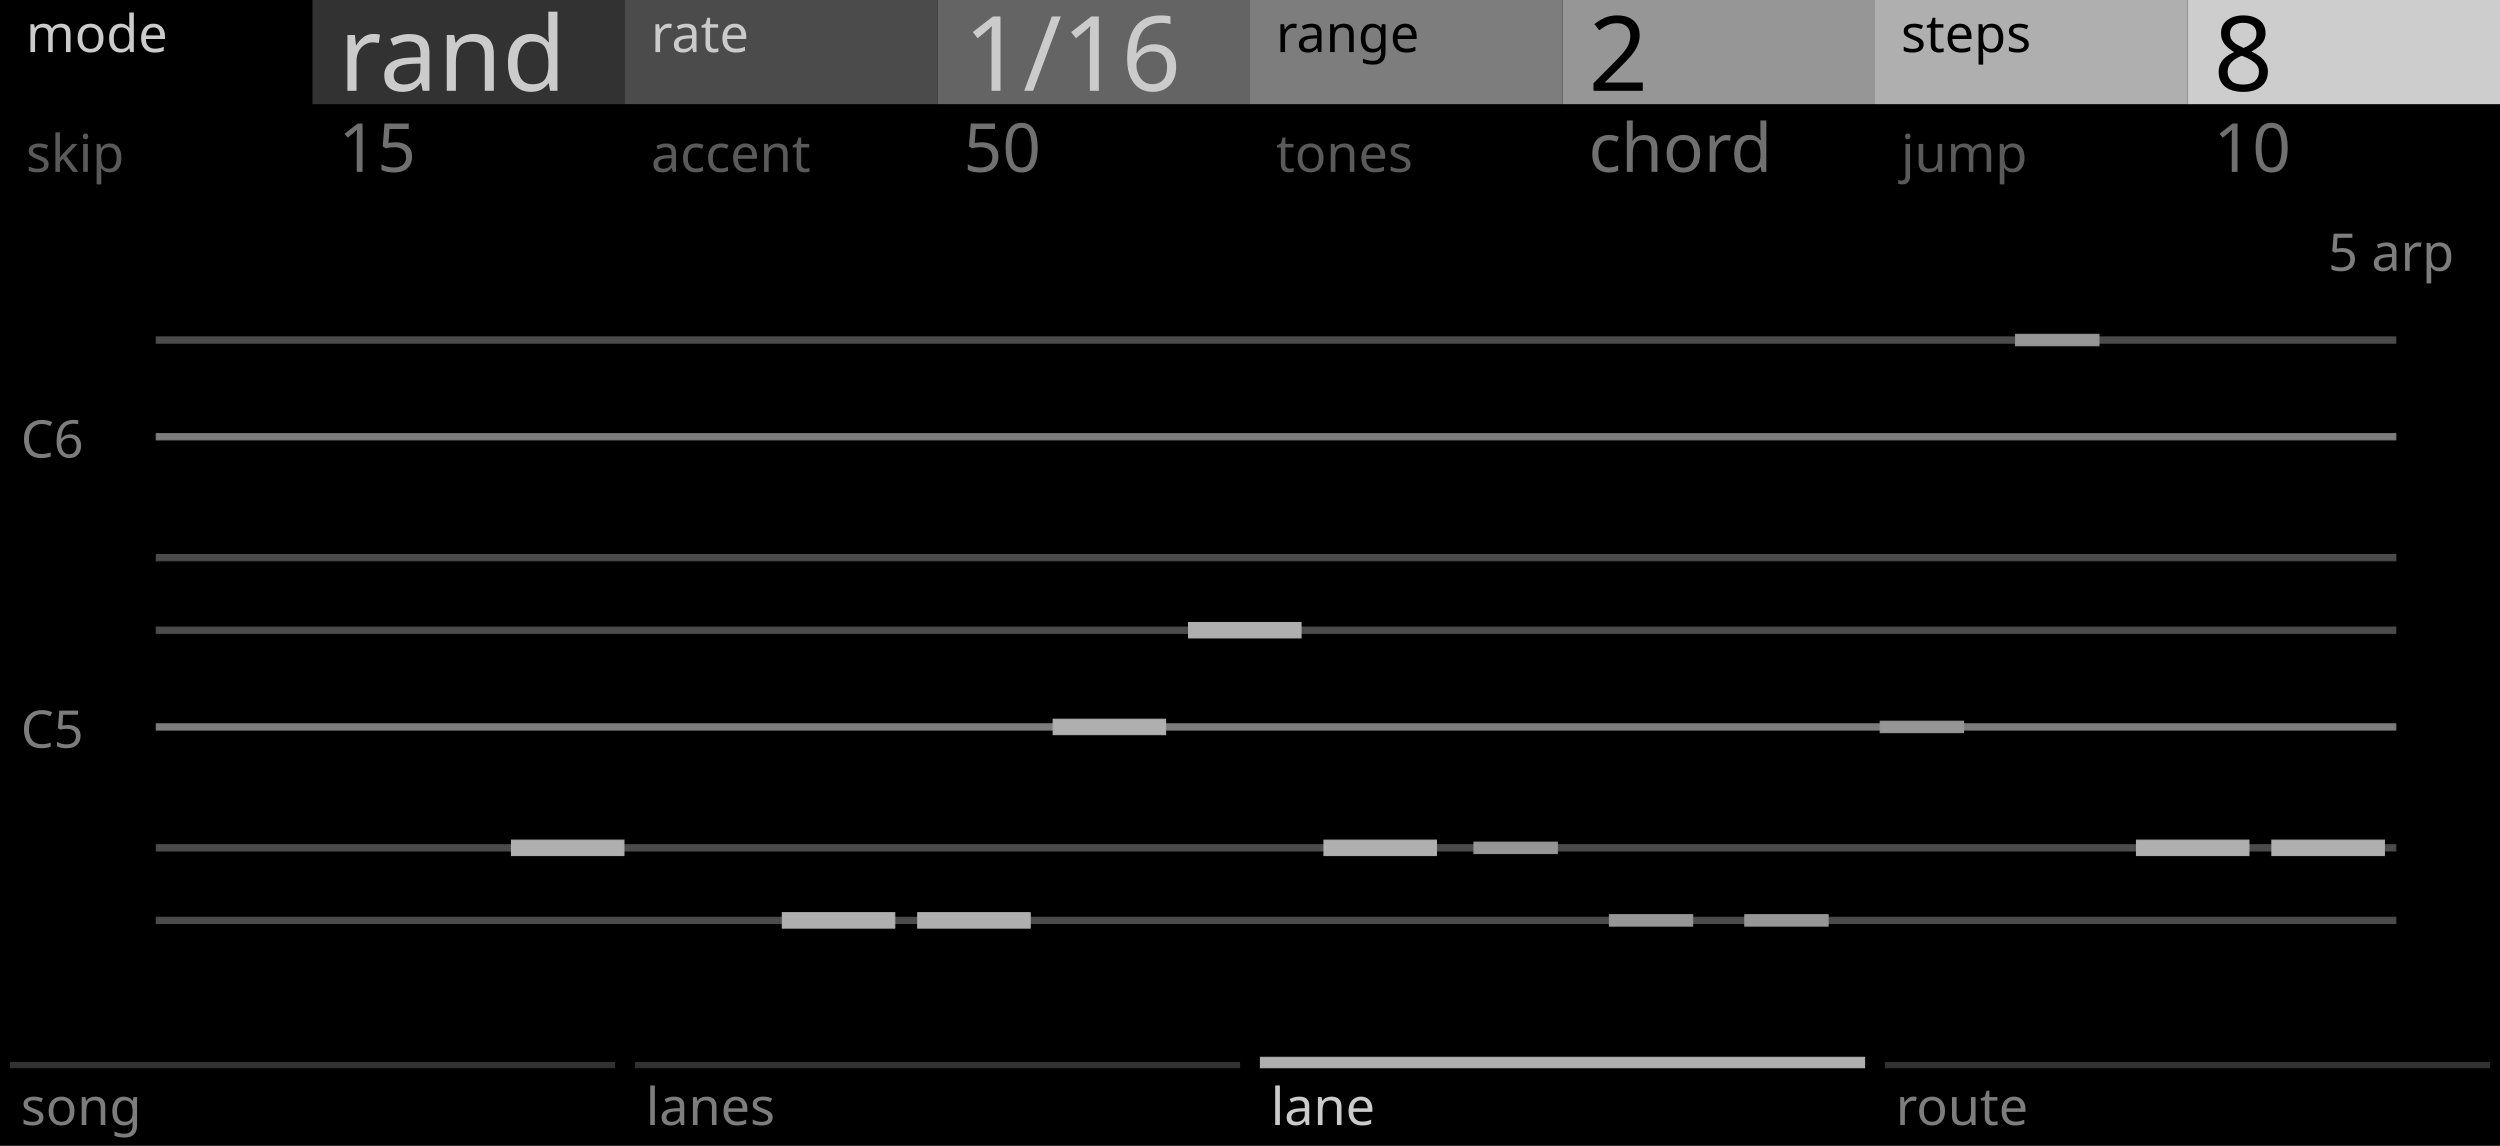
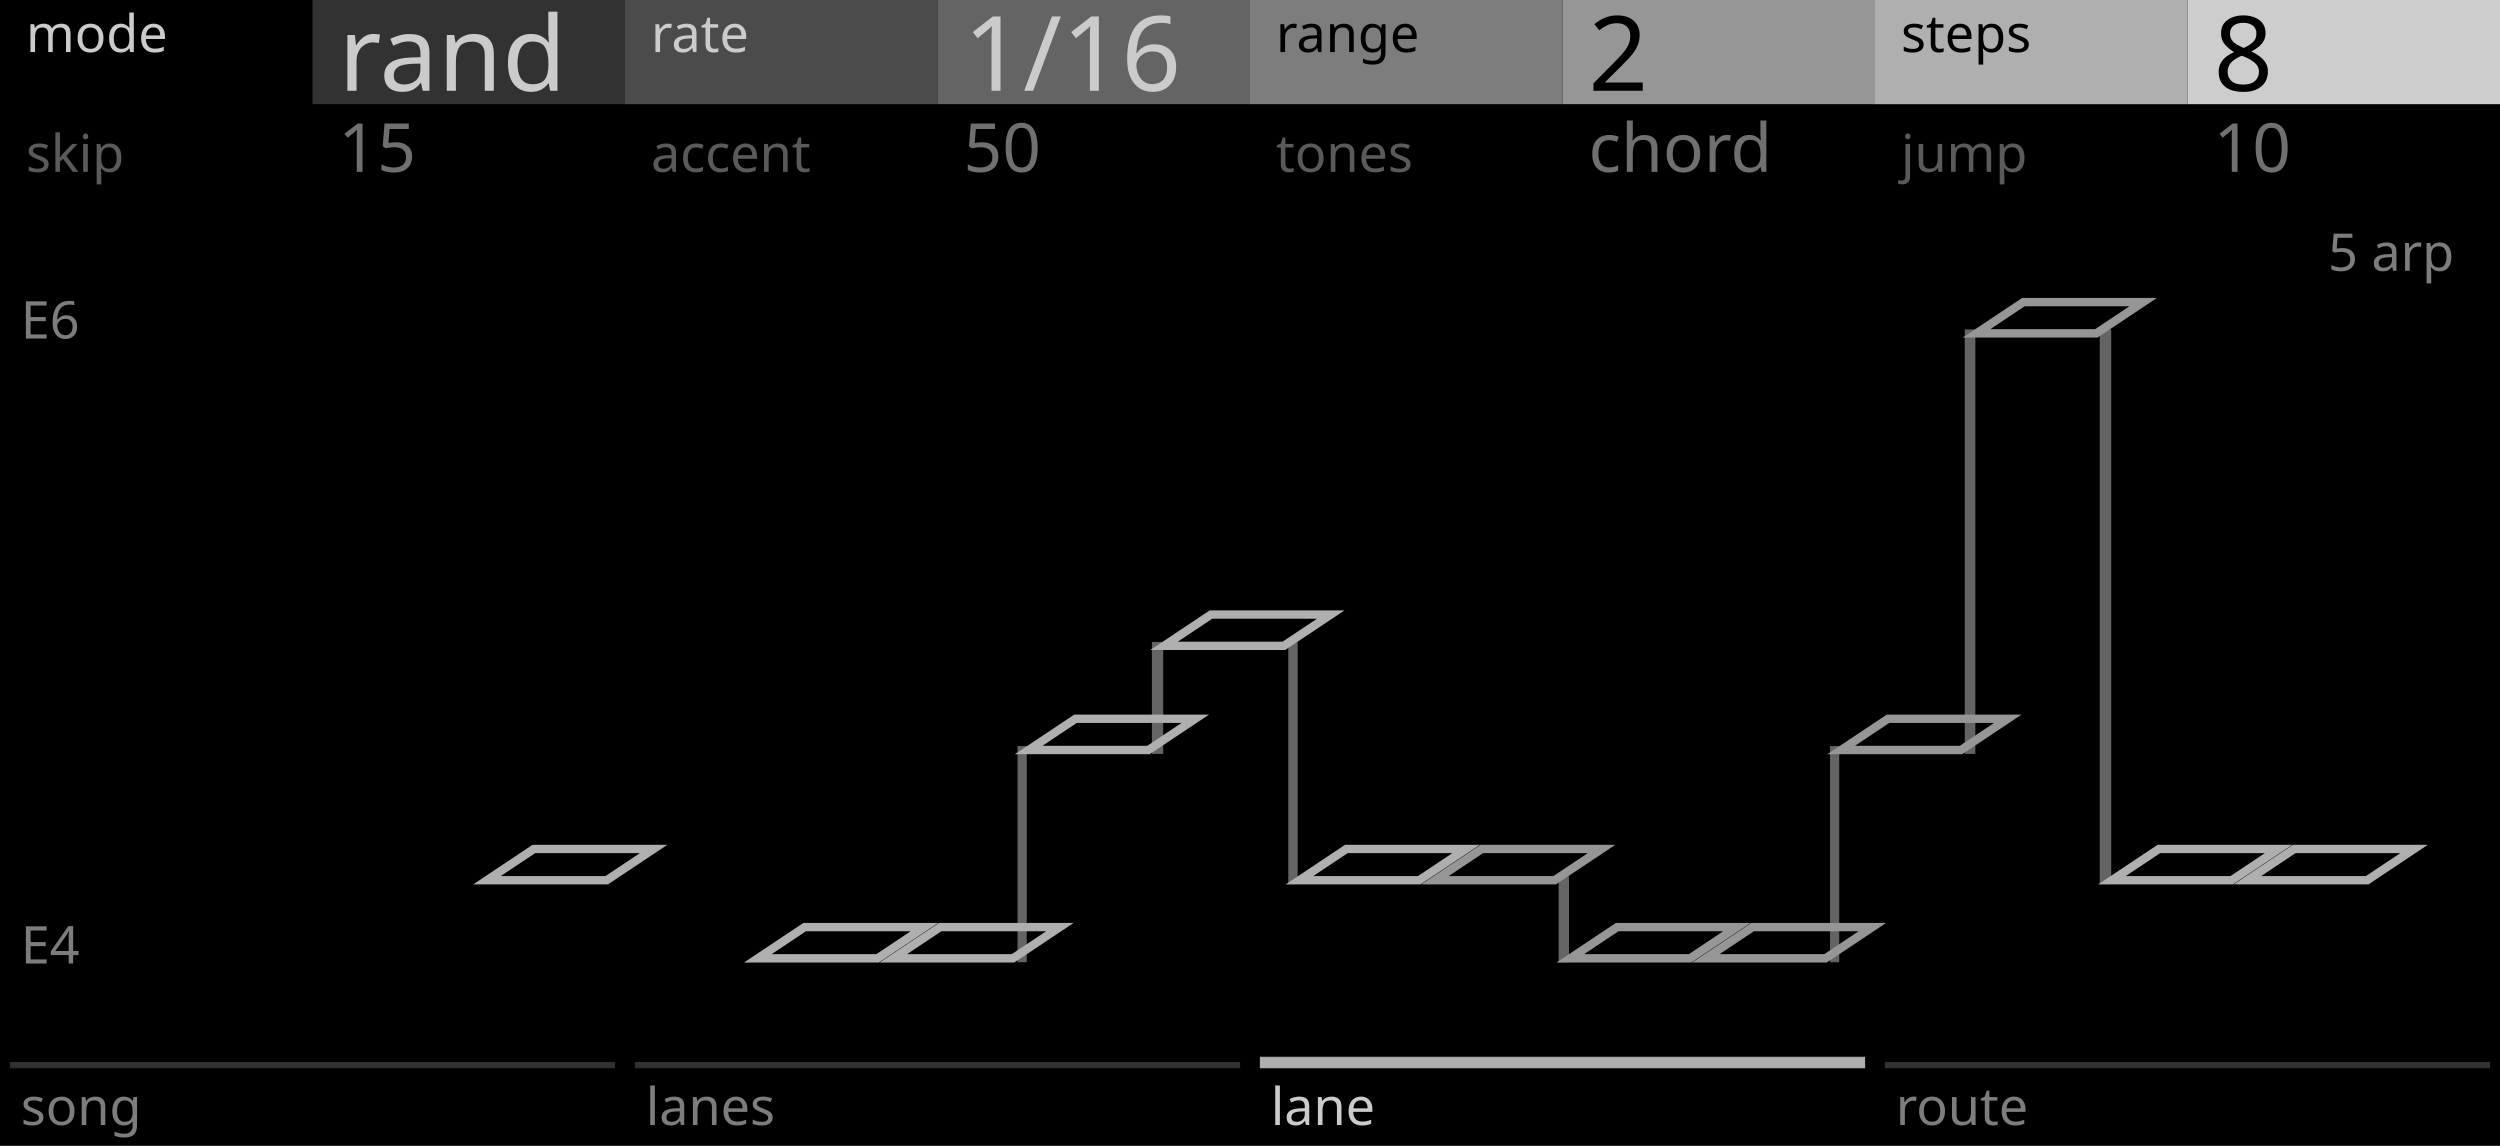
<svg xmlns="http://www.w3.org/2000/svg" width="480" height="220" viewBox="0 0 480 220">
  <g id="preview_canvas">
    <rect x="0" y="0" width="480" height="220" fill="#000000" stroke="none" />
  </g>
  <g id="preview_header">
    <rect x="0" y="0" width="60" height="20" fill="#000000" stroke="none" />
    <rect x="60" y="0" width="60" height="20" fill="#323232" stroke="none" />
    <rect x="120" y="0" width="60" height="20" fill="#4B4B4B" stroke="none" />
    <rect x="180" y="0" width="60" height="20" fill="#646464" stroke="none" />
    <rect x="240" y="0" width="60" height="20" fill="#7D7D7D" stroke="none" />
    <rect x="300" y="0" width="60" height="20" fill="#969696" stroke="none" />
    <rect x="360" y="0" width="60" height="20" fill="#AFAFAF" stroke="none" />
    <rect x="420" y="0" width="60" height="20" fill="#CDCDCD" stroke="none" />
    <text transform="matrix(1 0 0 1 5 10)" fill="#CBCBCB" stroke="none" font-family="UniversNextPro-Light" font-size="10px">mode</text>
    <text transform="matrix(1 0 0 1 65 17.44)" fill="#CBCBCB" stroke="none" font-family="UniversNextPro-Light" font-size="20px">rand</text>
    <text transform="matrix(1 0 0 1 5 33)" fill="#5A5A5A" stroke="none" font-family="UniversNextPro-Light" font-size="10px">skip</text>
    <text transform="matrix(1 0 0 1 65 33)" fill="#707070" stroke="none" font-family="UniversNextPro-Light" font-size="13px">15</text>
    <text transform="matrix(1 0 0 1 125 10)" fill="#CBCBCB" stroke="none" font-family="UniversNextPro-Light" font-size="10px">rate</text>
    <text transform="matrix(1 0 0 1 185 17.44)" fill="#CBCBCB" stroke="none" font-family="UniversNextPro-Light" font-size="20px">1/16</text>
    <text transform="matrix(1 0 0 1 125 33)" fill="#5A5A5A" stroke="none" font-family="UniversNextPro-Light" font-size="10px">accent</text>
    <text transform="matrix(1 0 0 1 185 33)" fill="#707070" stroke="none" font-family="UniversNextPro-Light" font-size="13px">50</text>
    <text transform="matrix(1 0 0 1 245 10)" fill="#000000" stroke="none" font-family="UniversNextPro-Light" font-size="10px">range</text>
    <text transform="matrix(1 0 0 1 305 17.44)" fill="#000000" stroke="none" font-family="UniversNextPro-Light" font-size="20px">2</text>
    <text transform="matrix(1 0 0 1 245 33)" fill="#5A5A5A" stroke="none" font-family="UniversNextPro-Light" font-size="10px">tones</text>
    <text transform="matrix(1 0 0 1 305 33)" fill="#707070" stroke="none" font-family="UniversNextPro-Light" font-size="13px">chord</text>
    <text transform="matrix(1 0 0 1 365 10)" fill="#000000" stroke="none" font-family="UniversNextPro-Light" font-size="10px">steps</text>
    <text transform="matrix(1 0 0 1 425 17.44)" fill="#000000" stroke="none" font-family="UniversNextPro-Light" font-size="20px">8</text>
    <text transform="matrix(1 0 0 1 365 33)" fill="#5A5A5A" stroke="none" font-family="UniversNextPro-Light" font-size="10px">jump</text>
    <text transform="matrix(1 0 0 1 425 33)" fill="#707070" stroke="none" font-family="UniversNextPro-Light" font-size="13px">10</text>
  </g>
  <path id="cond_palette_0" d="M 700 300 L 704 300 L 704 304 Z" fill="#000000" stroke="#000000" stroke-width="0.2" />
  <path id="cond_palette_1" d="M 708 300 L 712 300 L 712 304 Z" fill="#323232" stroke="#323232" stroke-width="0.2" />
  <path id="cond_palette_2" d="M 716 300 L 720 300 L 720 304 Z" fill="#4B4B4B" stroke="#4B4B4B" stroke-width="0.2" />
  <path id="cond_palette_3" d="M 724 300 L 728 300 L 728 304 Z" fill="#646464" stroke="#646464" stroke-width="0.2" />
  <path id="cond_palette_4" d="M 732 300 L 736 300 L 736 304 Z" fill="#7D7D7D" stroke="#7D7D7D" stroke-width="0.2" />
  <path id="cond_palette_5" d="M 740 300 L 744 300 L 744 304 Z" fill="#969696" stroke="#969696" stroke-width="0.2" />
  <path id="cond_palette_6" d="M 748 300 L 752 300 L 752 304 Z" fill="#AFAFAF" stroke="#AFAFAF" stroke-width="0.2" />
  <path id="cond_palette_7" d="M 756 300 L 760 300 L 760 304 Z" fill="#CDCDCD" stroke="#CDCDCD" stroke-width="0.2" />
  <path id="cond_palette_8" d="M 764 300 L 768 300 L 768 304 Z" fill="#000000" stroke="#646464" stroke-width="1.5" />
  <path id="cond_palette_9" d="M 772 300 L 776 300 L 776 304 Z" fill="#000000" stroke="#7D7D7D" stroke-width="1.5" />
  <path id="cond_palette_10" d="M 780 300 L 784 300 L 784 304 Z" fill="#000000" stroke="#969696" stroke-width="1.5" />
  <path id="cond_palette_11" d="M 788 300 L 792 300 L 792 304 Z" fill="#000000" stroke="#969696" stroke-width="1.6" />
  <path id="cond_palette_12" d="M 796 300 L 800 300 L 800 304 Z" fill="#000000" stroke="#AFAFAF" stroke-width="1.6" />
  <path id="cond_palette_13" d="M 804 300 L 808 300 L 808 304 Z" fill="#000000" stroke="#CDCDCD" stroke-width="2.2" />
  <path id="cond_palette_14" d="M 812 300 L 816 300 L 816 304 Z" fill="#000000" stroke="#646464" stroke-width="1.5" />
  <path id="cond_palette_15" d="M 820 300 L 824 300 L 824 304 Z" fill="#000000" stroke="#CDCDCD" stroke-width="1.6" />
  <path d="M 2 204 L 118 204 L 118 205 L 2 205 Z" fill="#323232" stroke="#323232" stroke-width="0.2" />
  <path d="M 122 204 L 238 204 L 238 205 L 122 205 Z" fill="#323232" stroke="#323232" stroke-width="0.2" />
  <path d="M 242 204 L 358 204 L 358 205 L 242 205 Z" fill="#323232" stroke="#323232" stroke-width="0.2" />
  <path d="M 362 204 L 478 204 L 478 205 L 362 205 Z" fill="#323232" stroke="#323232" stroke-width="0.2" />
-   <path id="cond_node_16" transform="matrix(1 0 0 1 460 176.714)" d="M -430 -0.6 L 0 -0.6 L 0 0.6 L -430 0.6 Z" fill="#4B4B4B" stroke="#4B4B4B" stroke-width="0.2" />
-   <path id="cond_node_17" transform="matrix(1 0 0 1 460 162.786)" d="M -430 -0.6 L 0 -0.6 L 0 0.6 L -430 0.6 Z" fill="#4B4B4B" stroke="#4B4B4B" stroke-width="0.2" />
-   <path id="cond_node_18" transform="matrix(1 0 0 1 460 139.571)" d="M -430 -0.6 L 0 -0.6 L 0 0.6 L -430 0.6 Z" fill="#7D7D7D" stroke="#7D7D7D" stroke-width="0.2" />
-   <path id="cond_node_19" transform="matrix(1 0 0 1 460 121)" d="M -430 -0.6 L 0 -0.6 L 0 0.6 L -430 0.6 Z" fill="#4B4B4B" stroke="#4B4B4B" stroke-width="0.2" />
-   <path id="cond_node_20" transform="matrix(1 0 0 1 460 107.071)" d="M -430 -0.6 L 0 -0.6 L 0 0.6 L -430 0.6 Z" fill="#4B4B4B" stroke="#4B4B4B" stroke-width="0.2" />
-   <path id="cond_node_21" transform="matrix(1 0 0 1 460 83.857)" d="M -430 -0.6 L 0 -0.6 L 0 0.6 L -430 0.6 Z" fill="#7D7D7D" stroke="#7D7D7D" stroke-width="0.2" />
-   <path id="cond_node_22" transform="matrix(1 0 0 1 460 65.286)" d="M -430 -0.6 L 0 -0.6 L 0 0.6 L -430 0.6 Z" fill="#4B4B4B" stroke="#4B4B4B" stroke-width="0.2" />
-   <path id="cond_node_210" transform="matrix(1 0 0 1 109 162.786)" d="M -10.8 -1.485 L 10.8 -1.485 L 10.8 1.485 L -10.8 1.485 Z" fill="#AFAFAF" stroke="#AFAFAF" stroke-width="0.2" />
-   <path id="cond_node_211" transform="matrix(1 0 0 1 161 176.714)" d="M -10.8 -1.485 L 10.8 -1.485 L 10.8 1.485 L -10.8 1.485 Z" fill="#AFAFAF" stroke="#AFAFAF" stroke-width="0.2" />
-   <path id="cond_node_212" transform="matrix(1 0 0 1 187 176.714)" d="M -10.8 -1.485 L 10.8 -1.485 L 10.8 1.485 L -10.8 1.485 Z" fill="#AFAFAF" stroke="#AFAFAF" stroke-width="0.2" />
-   <path id="cond_node_213" transform="matrix(1 0 0 1 213 139.571)" d="M -10.8 -1.485 L 10.8 -1.485 L 10.8 1.485 L -10.8 1.485 Z" fill="#AFAFAF" stroke="#AFAFAF" stroke-width="0.2" />
-   <path id="cond_node_214" transform="matrix(1 0 0 1 239 121)" d="M -10.8 -1.485 L 10.8 -1.485 L 10.8 1.485 L -10.8 1.485 Z" fill="#AFAFAF" stroke="#AFAFAF" stroke-width="0.2" />
-   <path id="cond_node_215" transform="matrix(1 0 0 1 265 162.786)" d="M -10.8 -1.485 L 10.8 -1.485 L 10.8 1.485 L -10.8 1.485 Z" fill="#AFAFAF" stroke="#AFAFAF" stroke-width="0.2" />
-   <path id="cond_node_216" transform="matrix(1 0 0 1 291 162.786)" d="M -8 -1.1 L 8 -1.1 L 8 1.1 L -8 1.1 Z" fill="#969696" stroke="#969696" stroke-width="0.2" />
-   <path id="cond_node_217" transform="matrix(1 0 0 1 317 176.714)" d="M -8 -1.1 L 8 -1.1 L 8 1.1 L -8 1.1 Z" fill="#969696" stroke="#969696" stroke-width="0.2" />
-   <path id="cond_node_218" transform="matrix(1 0 0 1 343 176.714)" d="M -8 -1.1 L 8 -1.1 L 8 1.1 L -8 1.1 Z" fill="#969696" stroke="#969696" stroke-width="0.2" />
-   <path id="cond_node_219" transform="matrix(1 0 0 1 369 139.571)" d="M -8 -1.1 L 8 -1.1 L 8 1.1 L -8 1.1 Z" fill="#969696" stroke="#969696" stroke-width="0.2" />
-   <path id="cond_node_220" transform="matrix(1 0 0 1 395 65.286)" d="M -8 -1.1 L 8 -1.1 L 8 1.1 L -8 1.1 Z" fill="#969696" stroke="#969696" stroke-width="0.2" />
-   <path id="cond_node_221" transform="matrix(1 0 0 1 421 162.786)" d="M -10.8 -1.485 L 10.8 -1.485 L 10.8 1.485 L -10.8 1.485 Z" fill="#AFAFAF" stroke="#AFAFAF" stroke-width="0.2" />
-   <path id="cond_node_222" transform="matrix(1 0 0 1 447 162.786)" d="M -10.8 -1.485 L 10.8 -1.485 L 10.8 1.485 L -10.8 1.485 Z" fill="#AFAFAF" stroke="#AFAFAF" stroke-width="0.2" />
-   <path id="cond_node_236" transform="matrix(1 0 0 1 242 203)" d="M 0 0 L 116 0 L 116 2 L 0 2 Z" fill="#AFAFAF" stroke="#AFAFAF" stroke-width="0.2" />
+   <path id="cond_node_210" transform="matrix(1 0 0 1 222.25 124)" d="M -0.333 0 L 0.333 0 L 0.333 20 L -0.333 20 Z" fill="none" stroke="#646464" stroke-width="1.5" />
+   <path id="cond_node_211" transform="matrix(1 0 0 1 300.25 169)" d="M -0.25 0 L 0.25 0 L 0.25 15 L -0.25 15 Z" fill="none" stroke="#646464" stroke-width="1.5" />
+   <path id="cond_node_218" transform="matrix(1 0 0 1 196.25 144)" d="M -0.133 0 L 0.133 0 L 0.133 40 L -0.133 40 Z" fill="none" stroke="#646464" stroke-width="1.5" />
+   <path id="cond_node_219" transform="matrix(1 0 0 1 248.25 124)" d="M -0.15 0 L 0.15 0 L 0.15 45 L -0.15 45 Z" fill="none" stroke="#646464" stroke-width="1.5" />
+   <path id="cond_node_220" transform="matrix(1 0 0 1 352.25 144)" d="M -0.133 0 L 0.133 0 L 0.133 40 L -0.133 40 Z" fill="none" stroke="#646464" stroke-width="1.5" />
+   <path id="cond_node_221" transform="matrix(1 0 0 1 378.25 64)" d="M -0.267 0 L 0.267 0 L 0.267 80 L -0.267 80 Z" fill="none" stroke="#646464" stroke-width="1.5" />
+   <path id="cond_node_222" transform="matrix(1 0 0 1 404.25 64)" d="M -0.35 0 L 0.35 0 L 0.35 105 L -0.35 105 Z" fill="none" stroke="#646464" stroke-width="1.5" />
+   <path id="cond_node_226" transform="matrix(1 0 0 1 105 169)" d="M -11.5 0 L 11.5 0 L 20.5 -6 L -2.5 -6 Z" fill="none" stroke="#AFAFAF" stroke-width="1.6" />
+   <path id="cond_node_227" transform="matrix(1 0 0 1 157 184)" d="M -11.5 0 L 11.5 0 L 20.5 -6 L -2.5 -6 Z" fill="none" stroke="#AFAFAF" stroke-width="1.6" />
+   <path id="cond_node_228" transform="matrix(1 0 0 1 183 184)" d="M -11.5 0 L 11.5 0 L 20.5 -6 L -2.5 -6 Z" fill="none" stroke="#AFAFAF" stroke-width="1.6" />
+   <path id="cond_node_229" transform="matrix(1 0 0 1 209 144)" d="M -11.5 0 L 11.5 0 L 20.5 -6 L -2.5 -6 Z" fill="none" stroke="#AFAFAF" stroke-width="1.6" />
+   <path id="cond_node_230" transform="matrix(1 0 0 1 235 124)" d="M -11.5 0 L 11.5 0 L 20.5 -6 L -2.5 -6 Z" fill="none" stroke="#AFAFAF" stroke-width="1.6" />
+   <path id="cond_node_231" transform="matrix(1 0 0 1 261 169)" d="M -11.5 0 L 11.5 0 L 20.5 -6 L -2.5 -6 Z" fill="none" stroke="#AFAFAF" stroke-width="1.6" />
+   <path id="cond_node_232" transform="matrix(1 0 0 1 287 169)" d="M -11.5 0 L 11.5 0 L 20.5 -6 L -2.5 -6 Z" fill="none" stroke="#969696" stroke-width="1.6" />
+   <path id="cond_node_233" transform="matrix(1 0 0 1 313 184)" d="M -11.5 0 L 11.5 0 L 20.5 -6 L -2.5 -6 Z" fill="none" stroke="#969696" stroke-width="1.6" />
+   <path id="cond_node_234" transform="matrix(1 0 0 1 339 184)" d="M -11.5 0 L 11.5 0 L 20.5 -6 L -2.5 -6 Z" fill="none" stroke="#969696" stroke-width="1.6" />
+   <path id="cond_node_235" transform="matrix(1 0 0 1 365 144)" d="M -11.5 0 L 11.5 0 L 20.5 -6 L -2.5 -6 Z" fill="none" stroke="#969696" stroke-width="1.6" />
+   <path id="cond_node_236" transform="matrix(1 0 0 1 391 64)" d="M -11.5 0 L 11.5 0 L 20.5 -6 L -2.5 -6 Z" fill="none" stroke="#969696" stroke-width="1.6" />
+   <path id="cond_node_237" transform="matrix(1 0 0 1 417 169)" d="M -11.5 0 L 11.5 0 L 20.5 -6 L -2.5 -6 Z" fill="none" stroke="#AFAFAF" stroke-width="1.6" />
+   <path id="cond_node_238" transform="matrix(1 0 0 1 443 169)" d="M -11.5 0 L 11.5 0 L 20.5 -6 L -2.5 -6 Z" fill="none" stroke="#AFAFAF" stroke-width="1.6" />
+   <path id="cond_node_252" transform="matrix(1 0 0 1 242 203)" d="M 0 0 L 116 0 L 116 2 L 0 2 Z" fill="#AFAFAF" stroke="#AFAFAF" stroke-width="0.2" />
  <text id="cond_text_16" transform="matrix(1 0 0 1 4 216)" fill="#7D7D7D" stroke="none" font-family="UniversNextPro-Light" font-size="10px">song</text>
  <text id="cond_text_17" transform="matrix(1 0 0 1 124 216)" fill="#7D7D7D" stroke="none" font-family="UniversNextPro-Light" font-size="10px">lanes</text>
  <text id="cond_text_18" transform="matrix(1 0 0 1 244 216)" fill="#CBCBCB" stroke="none" font-family="UniversNextPro-Light" font-size="10px">lane</text>
  <text id="cond_text_19" transform="matrix(1 0 0 1 364 216)" fill="#7D7D7D" stroke="none" font-family="UniversNextPro-Light" font-size="10px">route</text>
  <text id="cond_text_32" transform="matrix(1 0 0 1 447 52)" fill="#7D7D7D" stroke="none" font-family="UniversNextPro-Light" font-size="10px">5 arp</text>
-   <text id="cond_text_20" transform="matrix(1 0 0 1 4 143.571)" fill="#7D7D7D" stroke="none" font-family="UniversNextPro-Light" font-size="10px">C5</text>
-   <text id="cond_text_21" transform="matrix(1 0 0 1 4 87.857)" fill="#7D7D7D" stroke="none" font-family="UniversNextPro-Light" font-size="10px">C6</text>
+   <text id="cond_text_20" transform="matrix(1 0 0 1 4 65)" fill="#7D7D7D" stroke="none" font-family="UniversNextPro-Light" font-size="10px">E6</text>
+   <text id="cond_text_21" transform="matrix(1 0 0 1 4 185)" fill="#7D7D7D" stroke="none" font-family="UniversNextPro-Light" font-size="10px">E4</text>
</svg>
